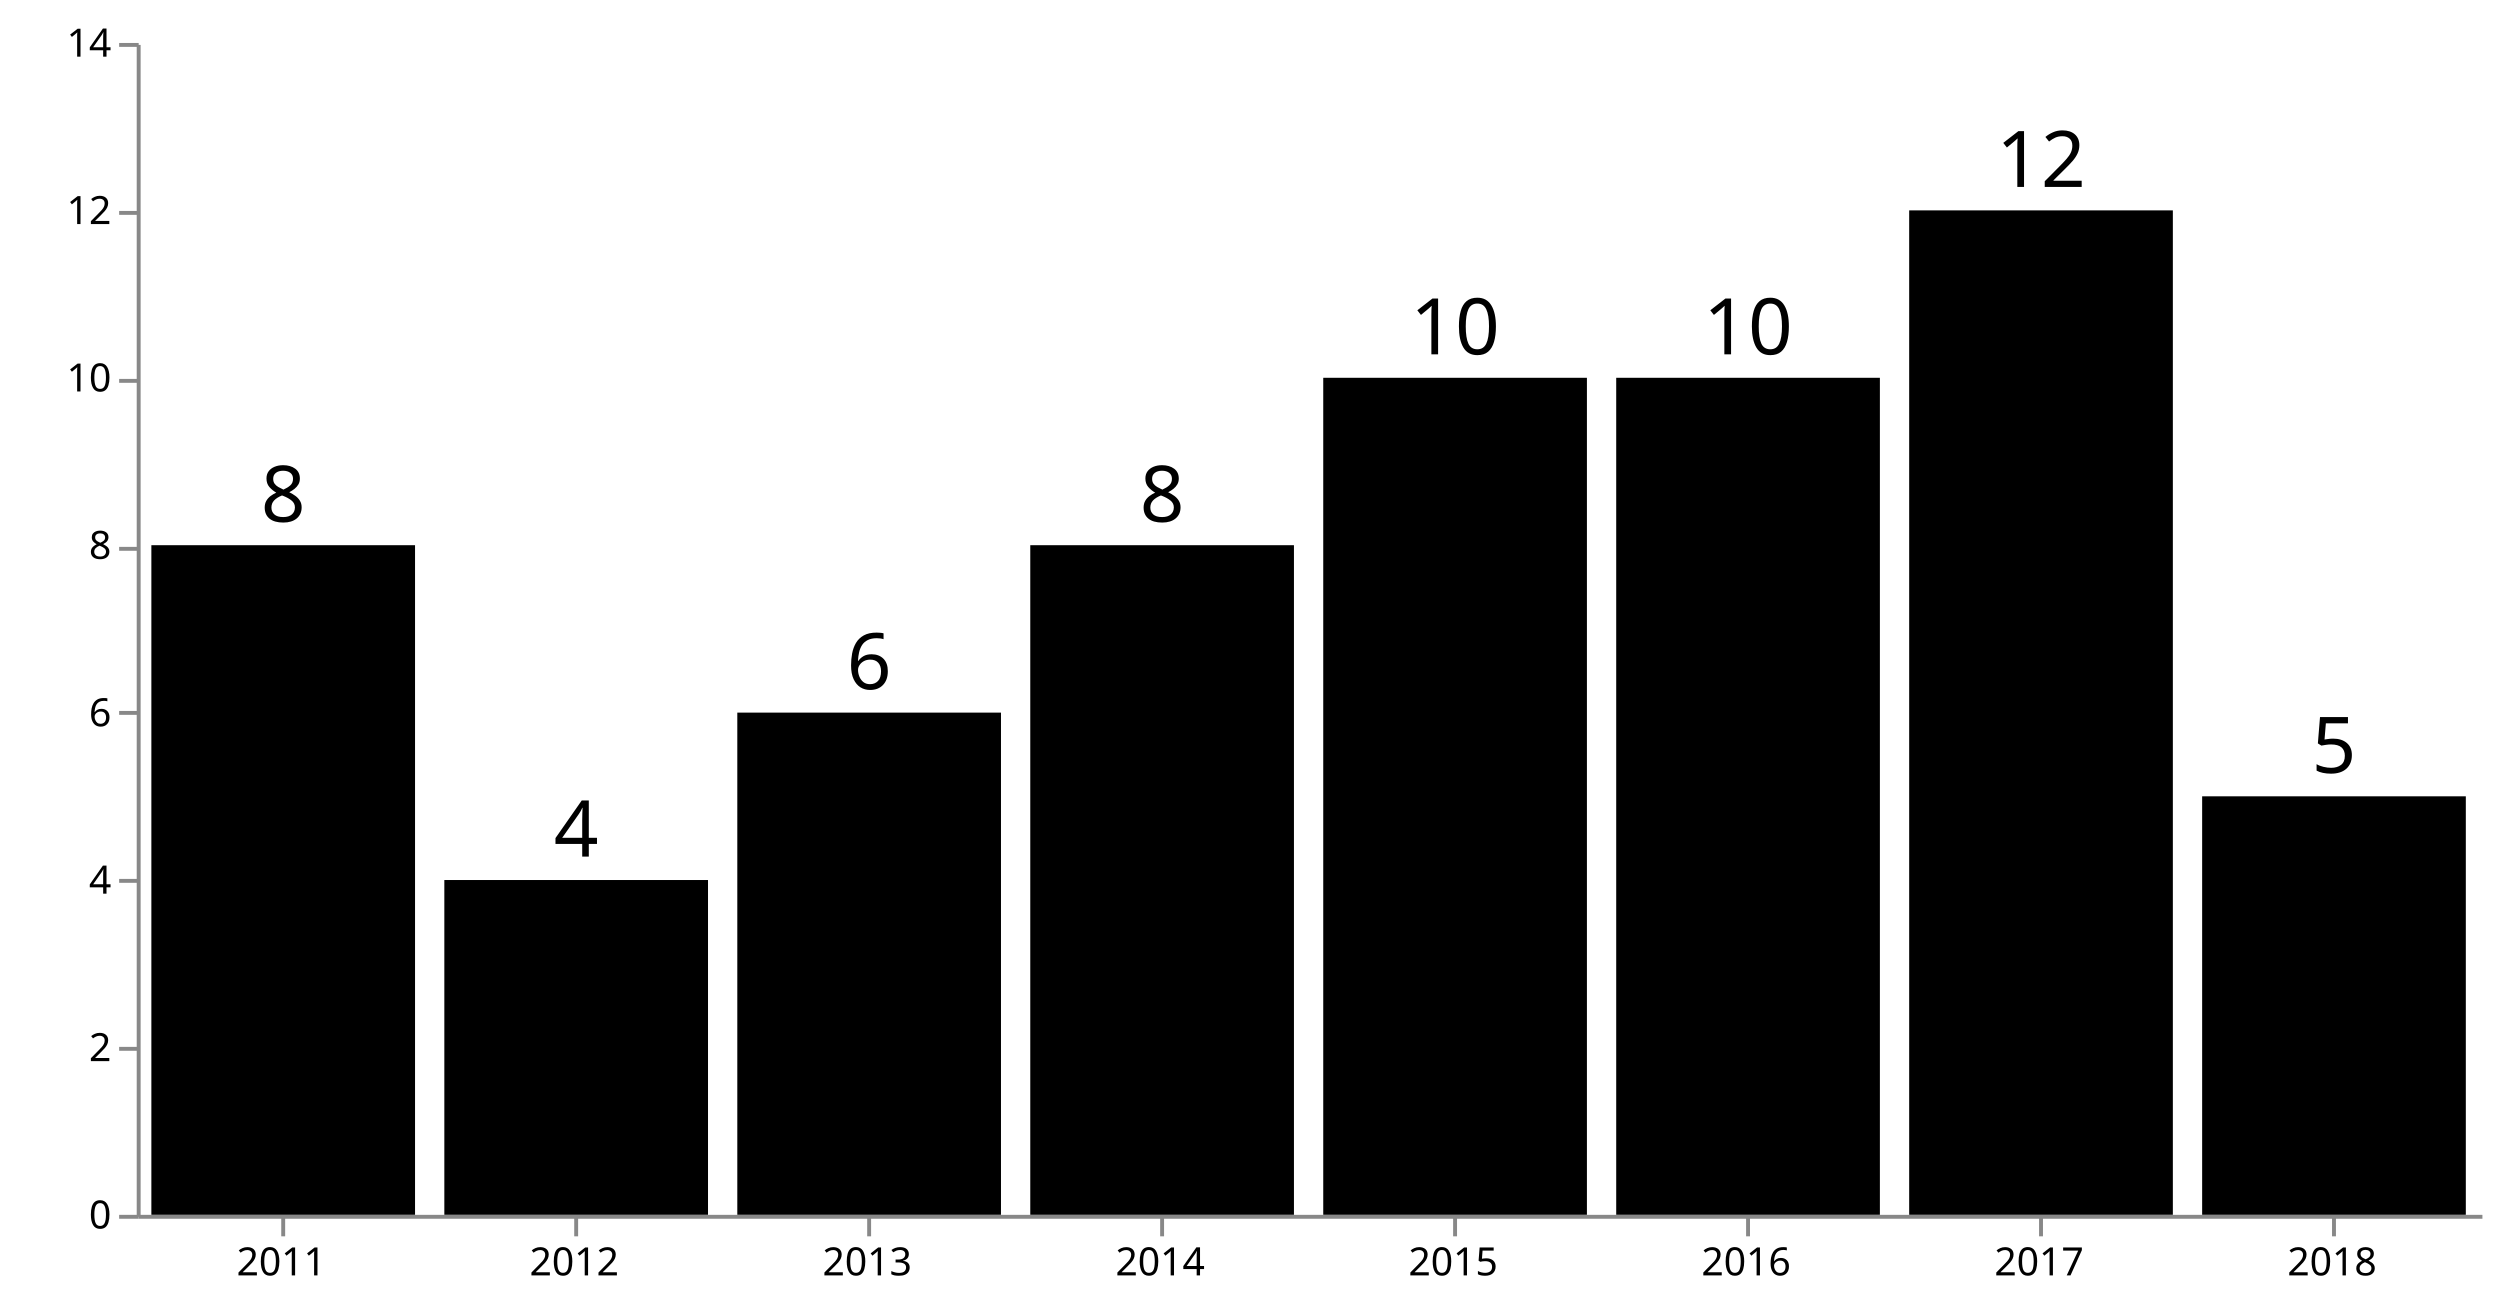
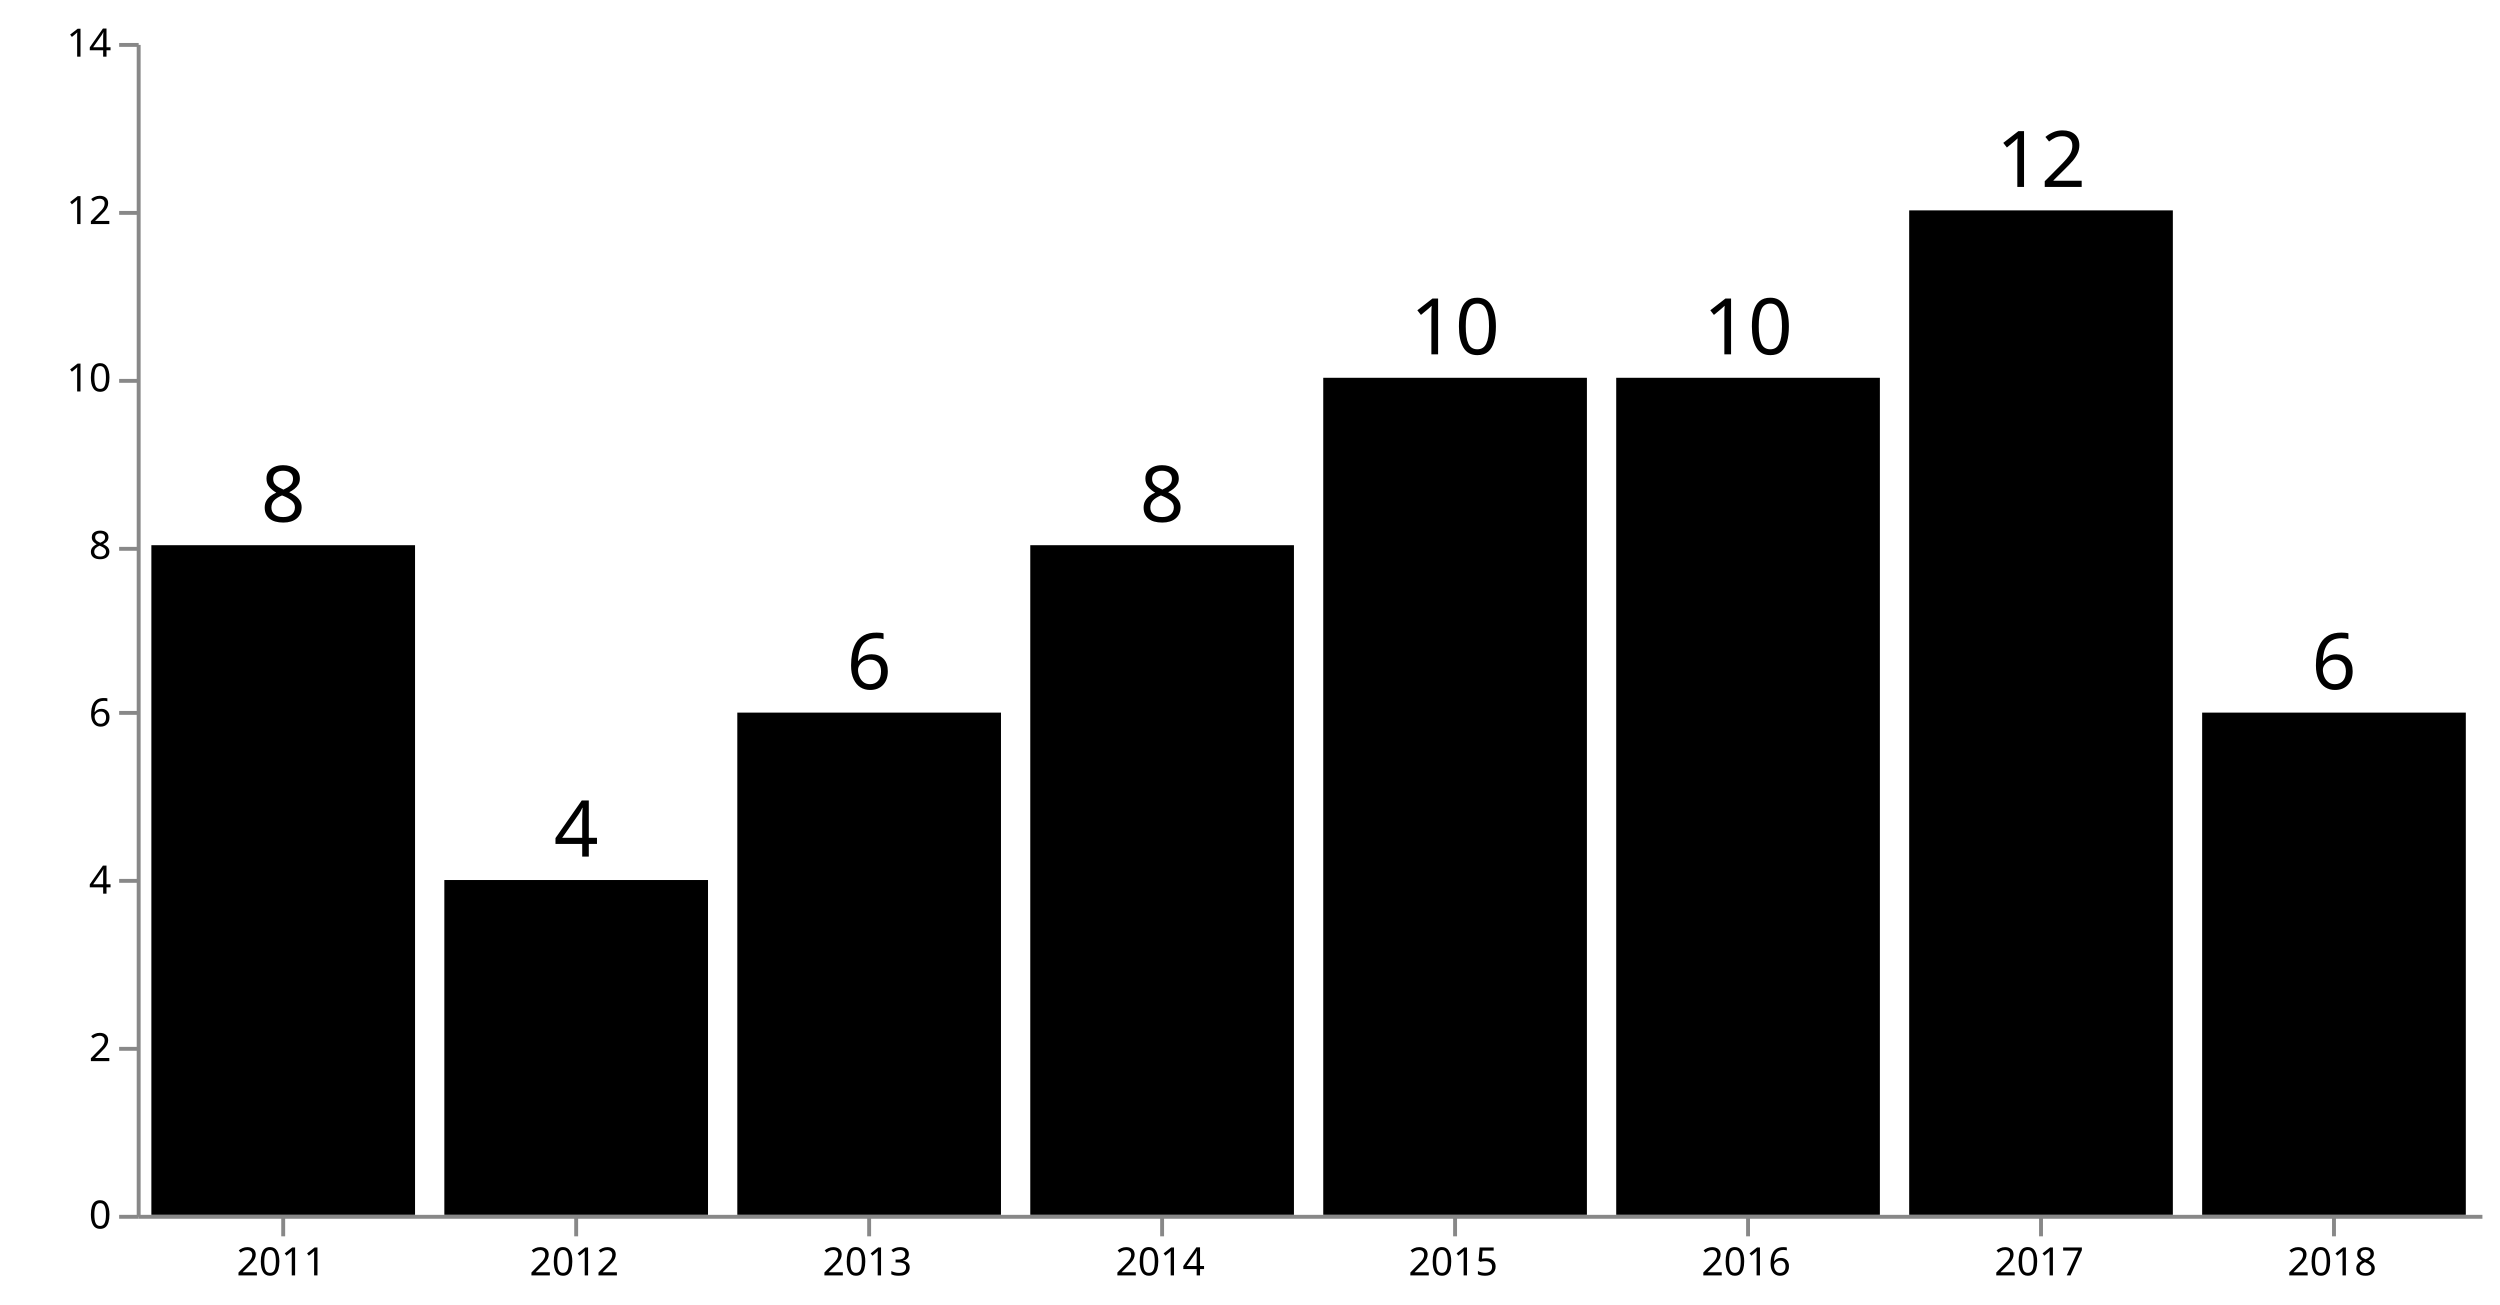
<svg xmlns="http://www.w3.org/2000/svg" class="marks" width="640" height="334" viewBox="0 0 640 334" version="1.1">
  <g transform="translate(35,11)">
    <g class="mark-group role-frame root">
      <g transform="translate(0,0)">
        <path class="background" d="M0.5,0.5h600v300h-600Z" style="fill: none; stroke: #ddd; stroke-opacity: 0;" />
        <g>
          <g class="mark-rect role-mark layer_0_marks">
-             <path d="M528.75,192.857h67.5v107.143h-67.5Z" style="fill: black;" />
+             <path d="M528.75,171.429h67.5v128.571h-67.5Z" style="fill: black;" />
            <path d="M453.75,42.857h67.5v257.143h-67.5Z" style="fill: black;" />
            <path d="M378.75,85.714h67.5v214.286h-67.5Z" style="fill: black;" />
            <path d="M303.75,85.714h67.5v214.286h-67.5Z" style="fill: black;" />
            <path d="M228.75,128.571h67.5v171.429h-67.5Z" style="fill: black;" />
            <path d="M153.75,171.429h67.5v128.571h-67.5Z" style="fill: black;" />
            <path d="M78.75,214.286h67.5v85.714h-67.5Z" style="fill: black;" />
            <path d="M3.75,128.571h67.5v171.429h-67.5Z" style="fill: black;" />
          </g>
          <g class="mark-text role-mark layer_1_marks">
-             <text text-anchor="middle" transform="translate(562.5,186.8571)" style="font: 20px sans-serif; fill: black;">5</text>
+             <text text-anchor="middle" transform="translate(562.5,165.4286)" style="font: 20px sans-serif; fill: black;">6</text>
            <text text-anchor="middle" transform="translate(487.5,36.85714)" style="font: 20px sans-serif; fill: black;">12</text>
            <text text-anchor="middle" transform="translate(412.5,79.71429)" style="font: 20px sans-serif; fill: black;">10</text>
            <text text-anchor="middle" transform="translate(337.5,79.71429)" style="font: 20px sans-serif; fill: black;">10</text>
            <text text-anchor="middle" transform="translate(262.5,122.5714)" style="font: 20px sans-serif; fill: black;">8</text>
            <text text-anchor="middle" transform="translate(187.5,165.4286)" style="font: 20px sans-serif; fill: black;">6</text>
            <text text-anchor="middle" transform="translate(112.5,208.2857)" style="font: 20px sans-serif; fill: black;">4</text>
            <text text-anchor="middle" transform="translate(37.5,122.5714)" style="font: 20px sans-serif; fill: black;">8</text>
          </g>
          <g class="mark-group role-axis">
            <g transform="translate(0.5,300.5)">
              <path class="background" d="M0,0h0v0h0Z" style="pointer-events: none; fill: none;" />
              <g>
                <g class="mark-rule role-axis-tick" style="pointer-events: none;">
                  <line transform="translate(37,0)" x2="0" y2="5" style="fill: none; stroke: #888; stroke-width: 1; opacity: 1;" />
                  <line transform="translate(112,0)" x2="0" y2="5" style="fill: none; stroke: #888; stroke-width: 1; opacity: 1;" />
                  <line transform="translate(187,0)" x2="0" y2="5" style="fill: none; stroke: #888; stroke-width: 1; opacity: 1;" />
                  <line transform="translate(262,0)" x2="0" y2="5" style="fill: none; stroke: #888; stroke-width: 1; opacity: 1;" />
                  <line transform="translate(337,0)" x2="0" y2="5" style="fill: none; stroke: #888; stroke-width: 1; opacity: 1;" />
                  <line transform="translate(412,0)" x2="0" y2="5" style="fill: none; stroke: #888; stroke-width: 1; opacity: 1;" />
                  <line transform="translate(487,0)" x2="0" y2="5" style="fill: none; stroke: #888; stroke-width: 1; opacity: 1;" />
                  <line transform="translate(562,0)" x2="0" y2="5" style="fill: none; stroke: #888; stroke-width: 1; opacity: 1;" />
                </g>
                <g class="mark-text role-axis-label" style="pointer-events: none;">
                  <text text-anchor="middle" transform="translate(36.5,15)" style="font: 10px sans-serif; fill: #000; opacity: 1;">2011</text>
                  <text text-anchor="middle" transform="translate(111.5,15)" style="font: 10px sans-serif; fill: #000; opacity: 1;">2012</text>
                  <text text-anchor="middle" transform="translate(186.5,15)" style="font: 10px sans-serif; fill: #000; opacity: 1;">2013</text>
                  <text text-anchor="middle" transform="translate(261.5,15)" style="font: 10px sans-serif; fill: #000; opacity: 1;">2014</text>
                  <text text-anchor="middle" transform="translate(336.5,15)" style="font: 10px sans-serif; fill: #000; opacity: 1;">2015</text>
                  <text text-anchor="middle" transform="translate(411.5,15)" style="font: 10px sans-serif; fill: #000; opacity: 1;">2016</text>
                  <text text-anchor="middle" transform="translate(486.5,15)" style="font: 10px sans-serif; fill: #000; opacity: 1;">2017</text>
                  <text text-anchor="middle" transform="translate(561.5,15)" style="font: 10px sans-serif; fill: #000; opacity: 1;">2018</text>
                </g>
                <g class="mark-rule role-axis-domain" style="pointer-events: none;">
                  <line transform="translate(0,0)" x2="600" y2="0" style="fill: none; stroke: #888; stroke-width: 1; opacity: 1;" />
                </g>
              </g>
            </g>
          </g>
          <g class="mark-group role-axis">
            <g transform="translate(0.5,0.5)">
              <path class="background" d="M0,0h0v0h0Z" style="pointer-events: none; fill: none;" />
              <g>
                <g class="mark-rule role-axis-tick" style="pointer-events: none;">
                  <line transform="translate(0,300)" x2="-5" y2="0" style="fill: none; stroke: #888; stroke-width: 1; opacity: 1;" />
                  <line transform="translate(0,257)" x2="-5" y2="0" style="fill: none; stroke: #888; stroke-width: 1; opacity: 1;" />
                  <line transform="translate(0,214)" x2="-5" y2="0" style="fill: none; stroke: #888; stroke-width: 1; opacity: 1;" />
                  <line transform="translate(0,171)" x2="-5" y2="0" style="fill: none; stroke: #888; stroke-width: 1; opacity: 1;" />
                  <line transform="translate(0,129)" x2="-5" y2="0" style="fill: none; stroke: #888; stroke-width: 1; opacity: 1;" />
                  <line transform="translate(0,86)" x2="-5" y2="0" style="fill: none; stroke: #888; stroke-width: 1; opacity: 1;" />
                  <line transform="translate(0,43)" x2="-5" y2="0" style="fill: none; stroke: #888; stroke-width: 1; opacity: 1;" />
                  <line transform="translate(0,0)" x2="-5" y2="0" style="fill: none; stroke: #888; stroke-width: 1; opacity: 1;" />
                </g>
                <g class="mark-text role-axis-label" style="pointer-events: none;">
                  <text text-anchor="end" transform="translate(-7,303)" style="font: 10px sans-serif; fill: #000; opacity: 1;">0</text>
                  <text text-anchor="end" transform="translate(-7,260.1429)" style="font: 10px sans-serif; fill: #000; opacity: 1;">2</text>
                  <text text-anchor="end" transform="translate(-7,217.2857)" style="font: 10px sans-serif; fill: #000; opacity: 1;">4</text>
                  <text text-anchor="end" transform="translate(-7,174.4286)" style="font: 10px sans-serif; fill: #000; opacity: 1;">6</text>
                  <text text-anchor="end" transform="translate(-7,131.5714)" style="font: 10px sans-serif; fill: #000; opacity: 1;">8</text>
                  <text text-anchor="end" transform="translate(-7,88.71429)" style="font: 10px sans-serif; fill: #000; opacity: 1;">10</text>
                  <text text-anchor="end" transform="translate(-7,45.85714)" style="font: 10px sans-serif; fill: #000; opacity: 1;">12</text>
                  <text text-anchor="end" transform="translate(-7,3)" style="font: 10px sans-serif; fill: #000; opacity: 1;">14</text>
                </g>
                <g class="mark-rule role-axis-domain" style="pointer-events: none;">
                  <line transform="translate(0,300)" x2="0" y2="-300" style="fill: none; stroke: #888; stroke-width: 1; opacity: 1;" />
                </g>
              </g>
            </g>
          </g>
        </g>
      </g>
    </g>
  </g>
</svg>
